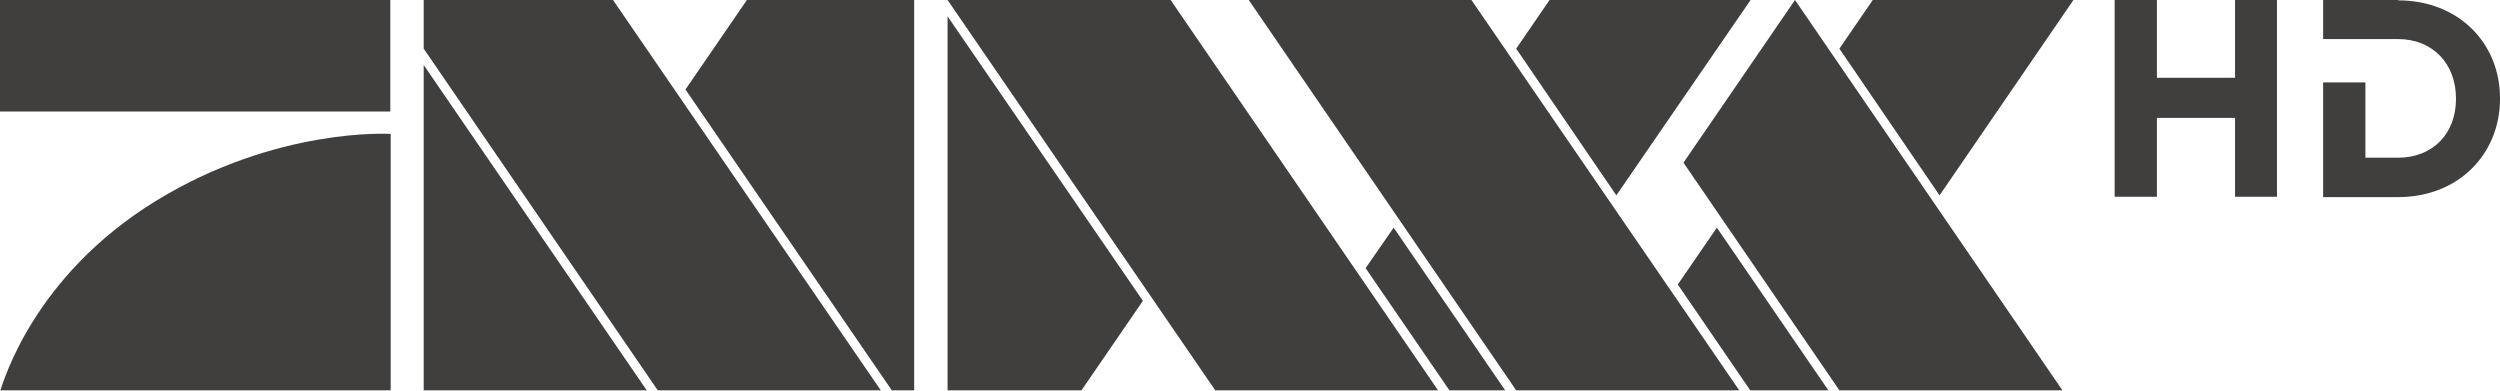
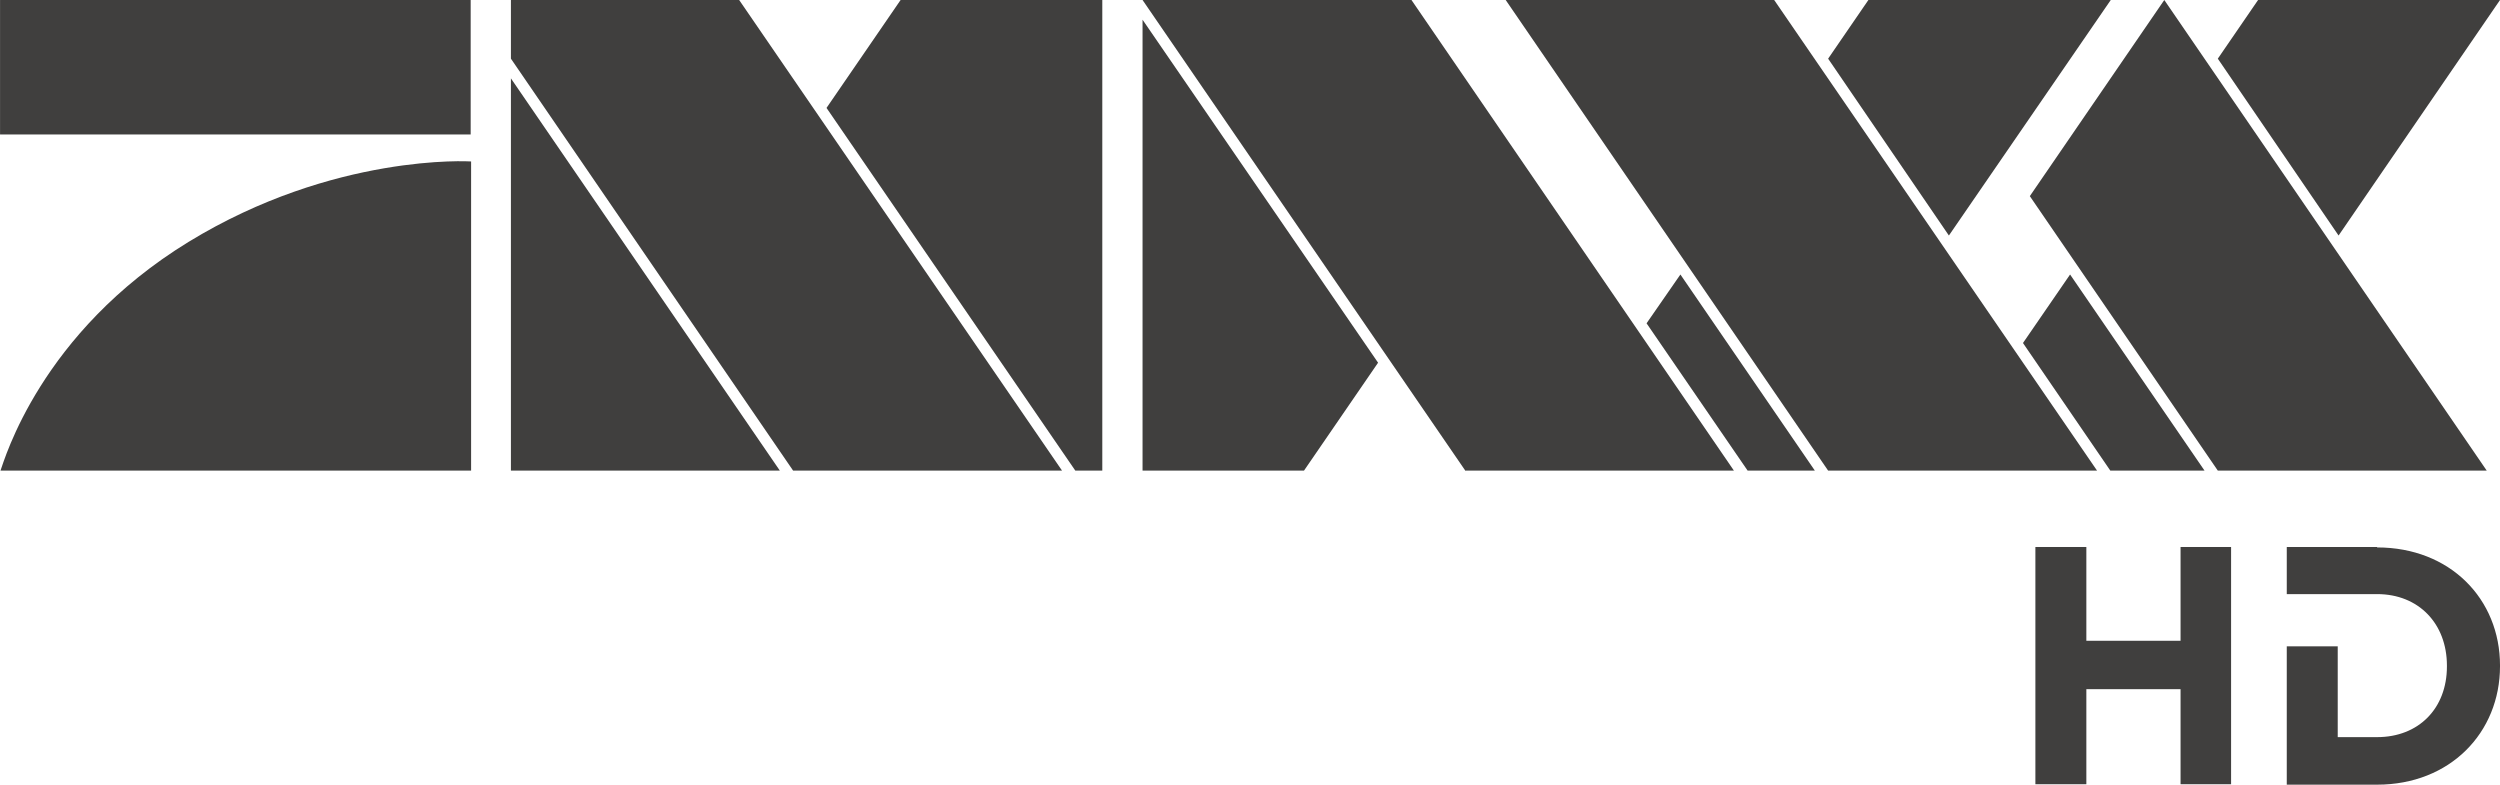
- <svg xmlns="http://www.w3.org/2000/svg" width="794.33" height="124.02" clip-rule="evenodd" fill-rule="evenodd" image-rendering="optimizeQuality" shape-rendering="geometricPrecision" version="1.1" viewBox="0 0 7036.8 1099">
-   <g fill="#403f3e" fill-rule="nonzero">
-     <polygon transform="translate(-1.119)" points="1099 314 1099 0 0 0 0 314" />
-     <path d="m1097.9 377s-319-20-659 188c-346 212-430 510-439 534h1099v-722z" />
-     <g transform="translate(-1.119)">
-       <polygon points="1821 1099 1193 183 1193 1099" />
-       <polygon points="2480 1099 1726 0 1193 0 1193 137 1852 1099 1852 1099" />
-       <polygon points="4049 1099 4049 1099 3296 0 2668 0 3421 1098 3421 1099 3421 1099" />
-       <polygon points="4143 0 3516 0 4269 1099 4269 1099 4897 1099" />
-       <polygon points="2103 0 1930 252 2511 1099 2574 1099 2574 0" />
-       <polygon points="4724 801 4928 1099 5148 1099 4834 641" />
-       <polygon points="5054 0 5054 0 4740 458 5179 1099 5179 1099 5807 1099" />
-       <polygon points="4363 0 4269 137 4551 550 4929 0" />
-       <polygon points="5838 0 5838 0 5273 0 5179 137 5461 550" />
-       <polygon points="3924 641 3845 755 4081 1099 4081 1099 4238 1099" />
-       <polygon points="3045 1099 3045 1099 3218 847 2668 46 2668 1099" />
+ <svg xmlns="http://www.w3.org/2000/svg" width="800" height="251.09" clip-rule="evenodd" image-rendering="optimizeQuality" shape-rendering="geometricPrecision" version="1.1" viewBox="0 0 7087 2225.1">
+   <g transform="matrix(1.6081 0 0 1.6081 .73196 -432.74)" fill="#403f3e">
+     <polygon transform="matrix(.75514 0 0 .75514 -1.119 269.11)" points="0 314 1099 314 1099 0 0 0" />
+     <path d="m828.79 553.79s-240.89-15.103-497.63 141.97c-261.28 160.09-324.71 385.12-331.5 403.24h829.89v-545.21z" stroke-width=".755" />
+     <g transform="matrix(.75514 0 0 .75514 -1.119 269.11)">
+       <polygon points="1193 183 1193 1099 1821 1099" />
+       <polygon points="1726 0 1193 0 1193 137 1852 1099 2480 1099" />
+       <polygon points="4049 1099 3296 0 2668 0 3421 1098 3421 1099" />
+       <polygon points="4269 1099 4897 1099 4143 0 3516 0" />
+       <polygon points="2511 1099 2574 1099 2574 0 2103 0 1930 252" />
+       <polygon points="4834 641 4724 801 4928 1099 5148 1099" />
+       <polygon points="4740 458 5179 1099 5807 1099 5054 0" />
+       <polygon points="4929 0 4363 0 4269 137 4551 550" />
+       <polygon points="5179 137 5461 550 5838 0 5273 0" />
+       <polygon points="4081 1099 4238 1099 3924 641 3845 755" />
+       <polygon points="2668 46 2668 1099 3045 1099 3218 847" />
    </g>
-     <polygon transform="translate(-1.119)" points="5954 0 6073 0 6073 219 6293 219 6293 0 6411 0 6411 554 6293 554 6293 332 6073 332 6073 554 5954 554" />
-     <path d="m6750.9 0h-211v110h211c97 0 163 69 163 167v2c0 98-66 165-163 165h-92v-212h-119v323h211c170 0 287-121 287-277v-1c0-156-117-276-287-276z" />
+   </g>
+   <g transform="matrix(1.6081 0 0 1.6081 -1457.7 1118.4)" fill="#403f3e">
+     <polygon transform="matrix(.75514 0 0 .75514 -1.119 269.11)" points="6073 332 6073 554 5954 554 5954 0 6073 0 6073 219 6293 219 6293 0 6411 0 6411 554 6293 554 6293 332" />
+     <path d="m5097.6 269.11h-159.33v83.065h159.33c73.248 0 123.09 52.104 123.09 126.11v1.51c0 74.003-49.839 124.6-123.09 124.6h-69.473v-160.09h-89.861v243.91h159.33c128.37 0 216.72-91.371 216.72-209.17v-0.755c0-117.8-88.351-208.42-216.72-208.42z" stroke-width=".755" />
  </g>
</svg>
